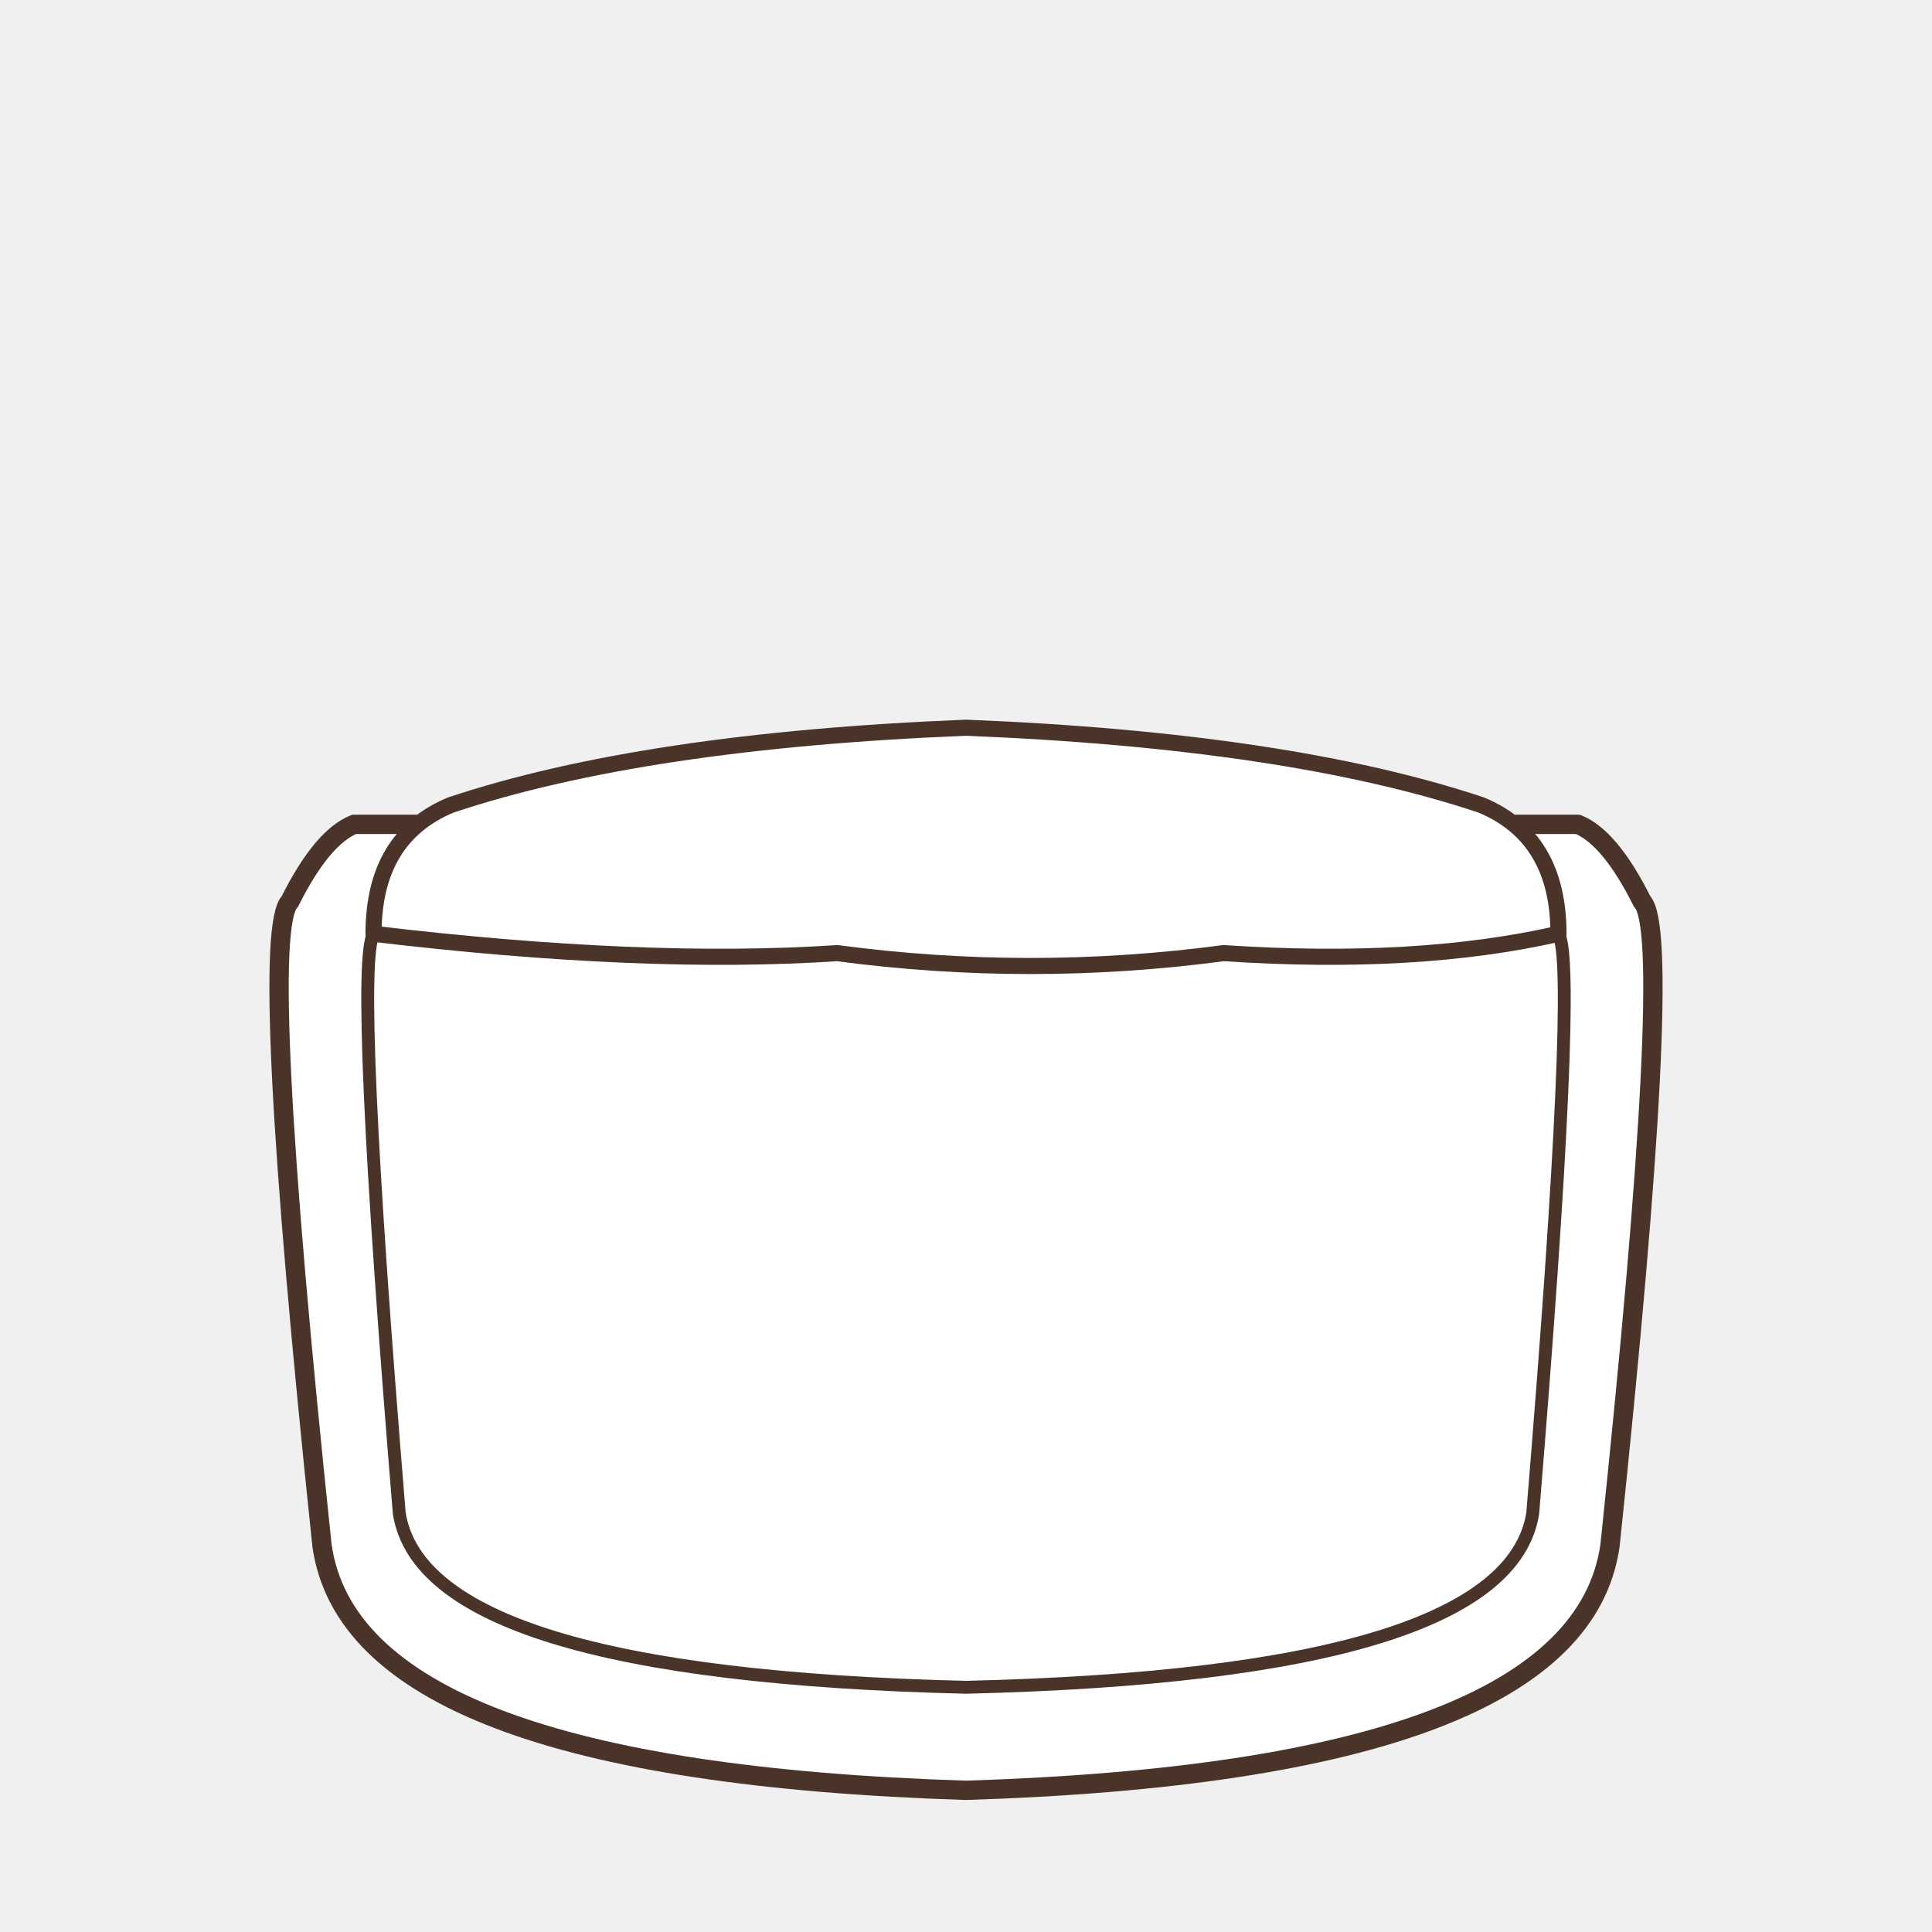
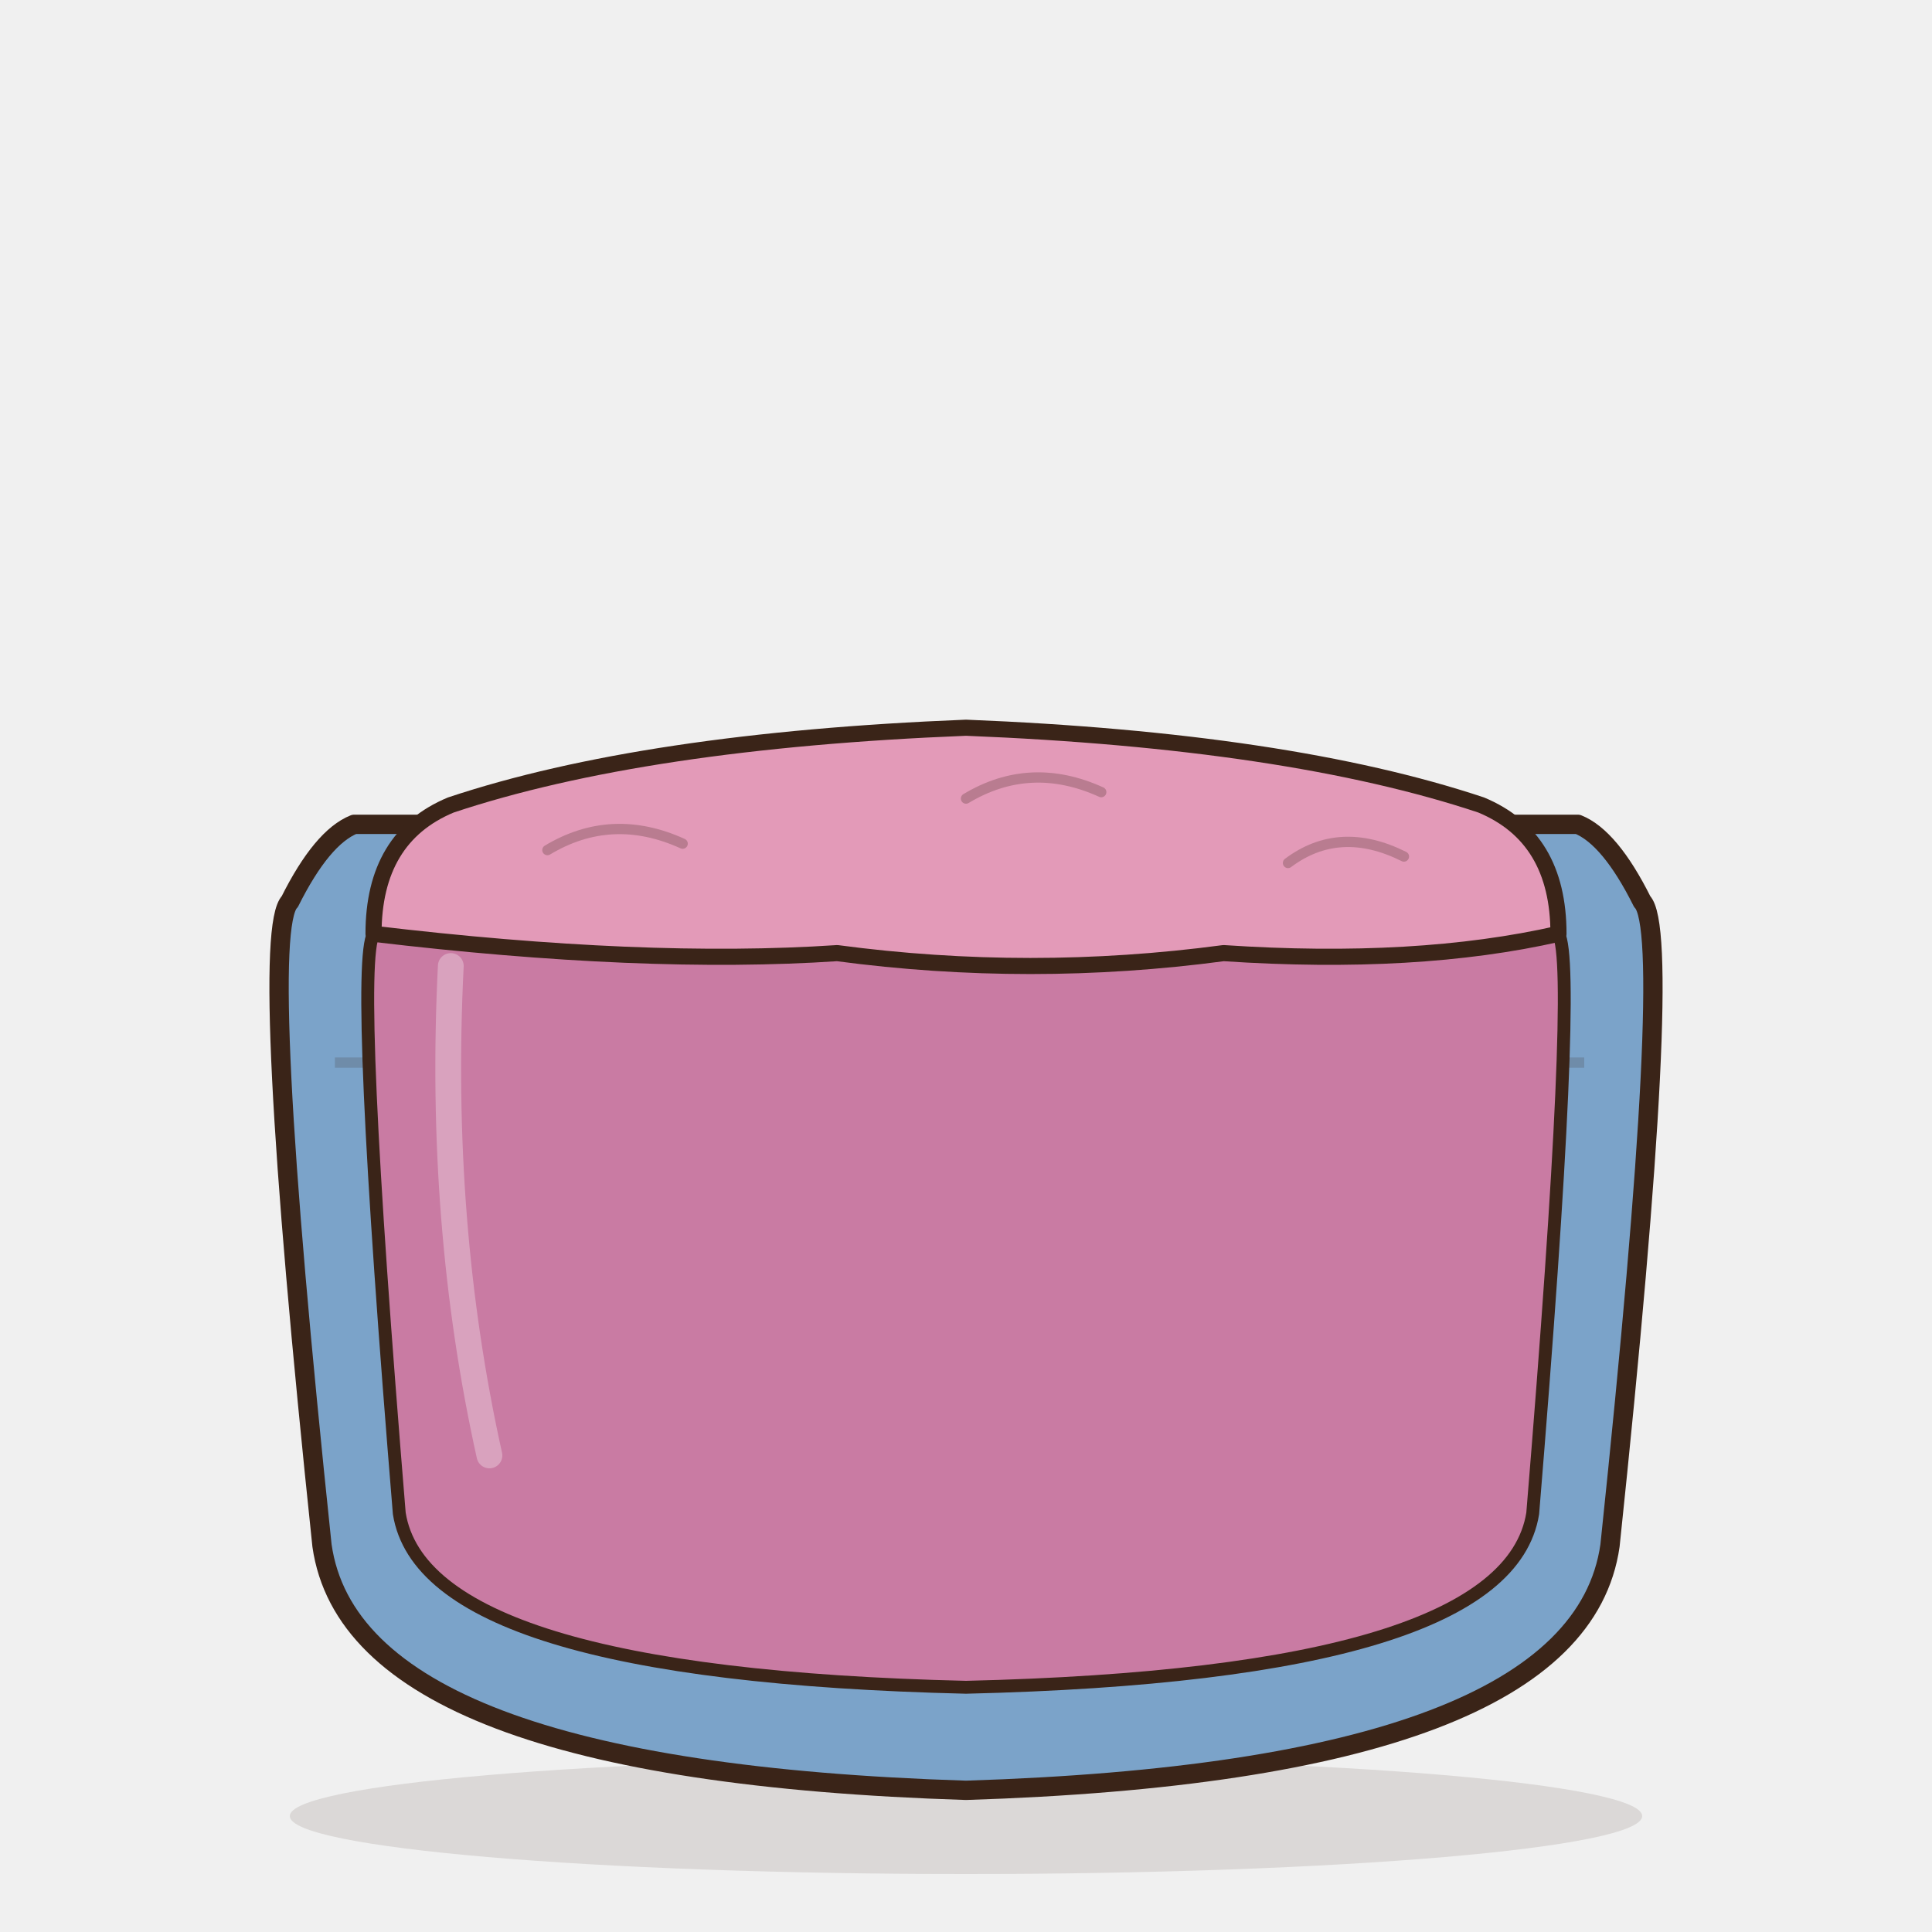
<svg xmlns="http://www.w3.org/2000/svg" viewBox="0 0 300 300">
+   <ellipse cx="150" cy="282" rx="105" ry="9" fill="#3A2418" opacity="0.12" />
  <g id="bowl">
-     <path d="M45 140 Q40 145 50 240 Q55 275 150 278 Q245 275 250 240 Q260 145 255 140 Q250 130 245 128 L55 128 Q50 130 45 140 Z" fill="#FFFFFF" stroke="#4A3429" stroke-width="3" stroke-linecap="round" stroke-linejoin="round" />
+     <path d="M45 140 Q40 145 50 240 Q55 275 150 278 Q245 275 250 240 Q260 145 255 140 Q250 130 245 128 L55 128 Q50 130 45 140 Z" fill="#7BA3C9" stroke="#3A2418" stroke-width="3" stroke-linecap="round" stroke-linejoin="round" />
+     <path d="M60 200 Q64 236 100 252" fill="none" stroke="#3A2418" stroke-width="1.8" opacity="0.2" stroke-linecap="round" />
+     <path d="M52 165 L246 165" fill="none" stroke="#3A2418" stroke-width="1.6" opacity="0.18" />
  </g>
  <g id="base_fill">
-     <path d="M58 145 Q55 150 62 235 Q66 260 150 262 Q234 260 238 235 Q245 150 242 145 Z" fill="#FFFFFF" stroke="#4A3429" stroke-width="2" stroke-linecap="round" stroke-linejoin="round" />
+     <path d="M58 145 Q55 150 62 235 Q66 260 150 262 Q234 260 238 235 Q245 150 242 145 Z" fill="#C97BA3" stroke="#3A2418" stroke-width="2" stroke-linecap="round" stroke-linejoin="round" />
  </g>
  <g id="surface">
-     <path d="M58 145 Q58 130 70 125 Q100 115 150 113 Q200 115 230 125 Q242 130 242 145 Q220 150 190 148 Q160 152 130 148 Q100 150 58 145 Z" fill="#FFFFFF" stroke="#4A3429" stroke-width="2.5" stroke-linecap="round" stroke-linejoin="round" />
+     <path d="M58 145 Q58 130 70 125 Q100 115 150 113 Q200 115 230 125 Q242 130 242 145 Q220 150 190 148 Q160 152 130 148 Q100 150 58 145 Z" fill="#E39AB8" stroke="#3A2418" stroke-width="2.5" stroke-linecap="round" stroke-linejoin="round" />
+     <path d="M85 132 Q95 126 106 131" fill="none" stroke="#3A2418" stroke-width="1.6" opacity="0.25" stroke-linecap="round" />
+     <path d="M150 124 Q160 118 171 123" fill="none" stroke="#3A2418" stroke-width="1.6" opacity="0.25" stroke-linecap="round" />
+     <path d="M200 134 Q208 128 218 133" fill="none" stroke="#3A2418" stroke-width="1.6" opacity="0.25" stroke-linecap="round" />
+   </g>
+   <g pointer-events="none">
+     <path d="M70 150 Q68 190 76 226" fill="none" stroke="#FFFFFF" stroke-width="4" stroke-linecap="round" opacity="0.3" />
  </g>
</svg>
